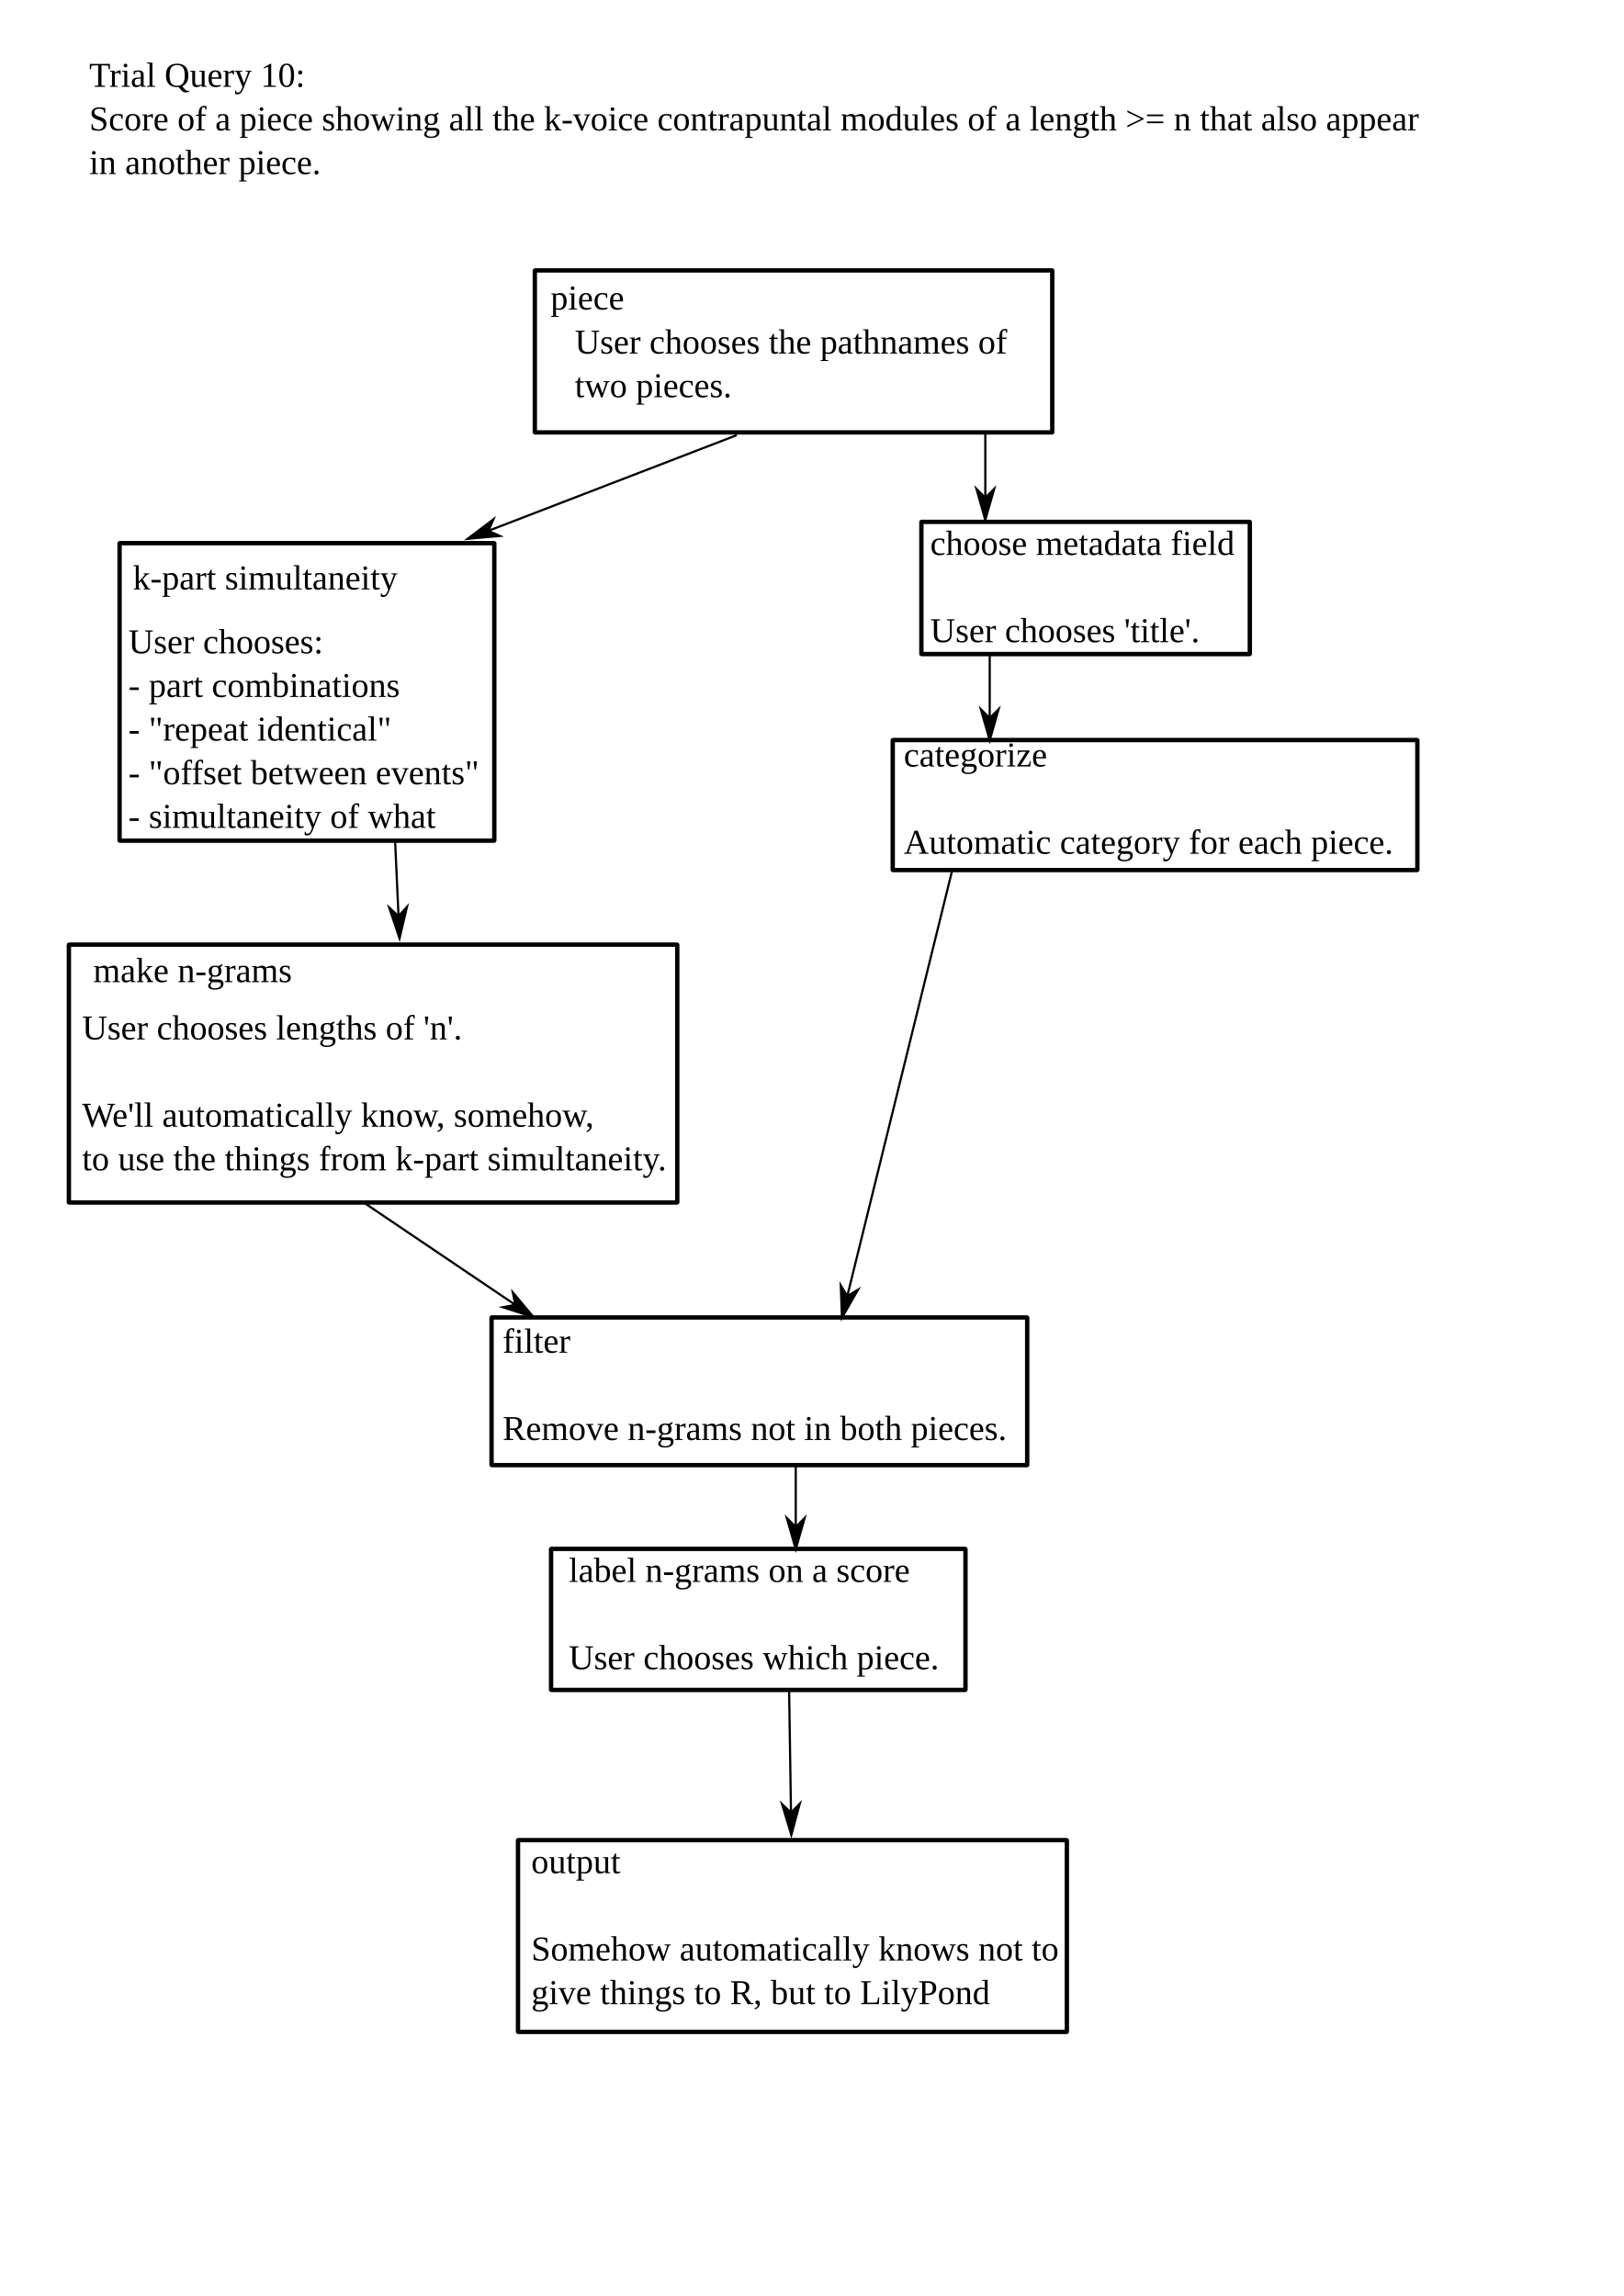
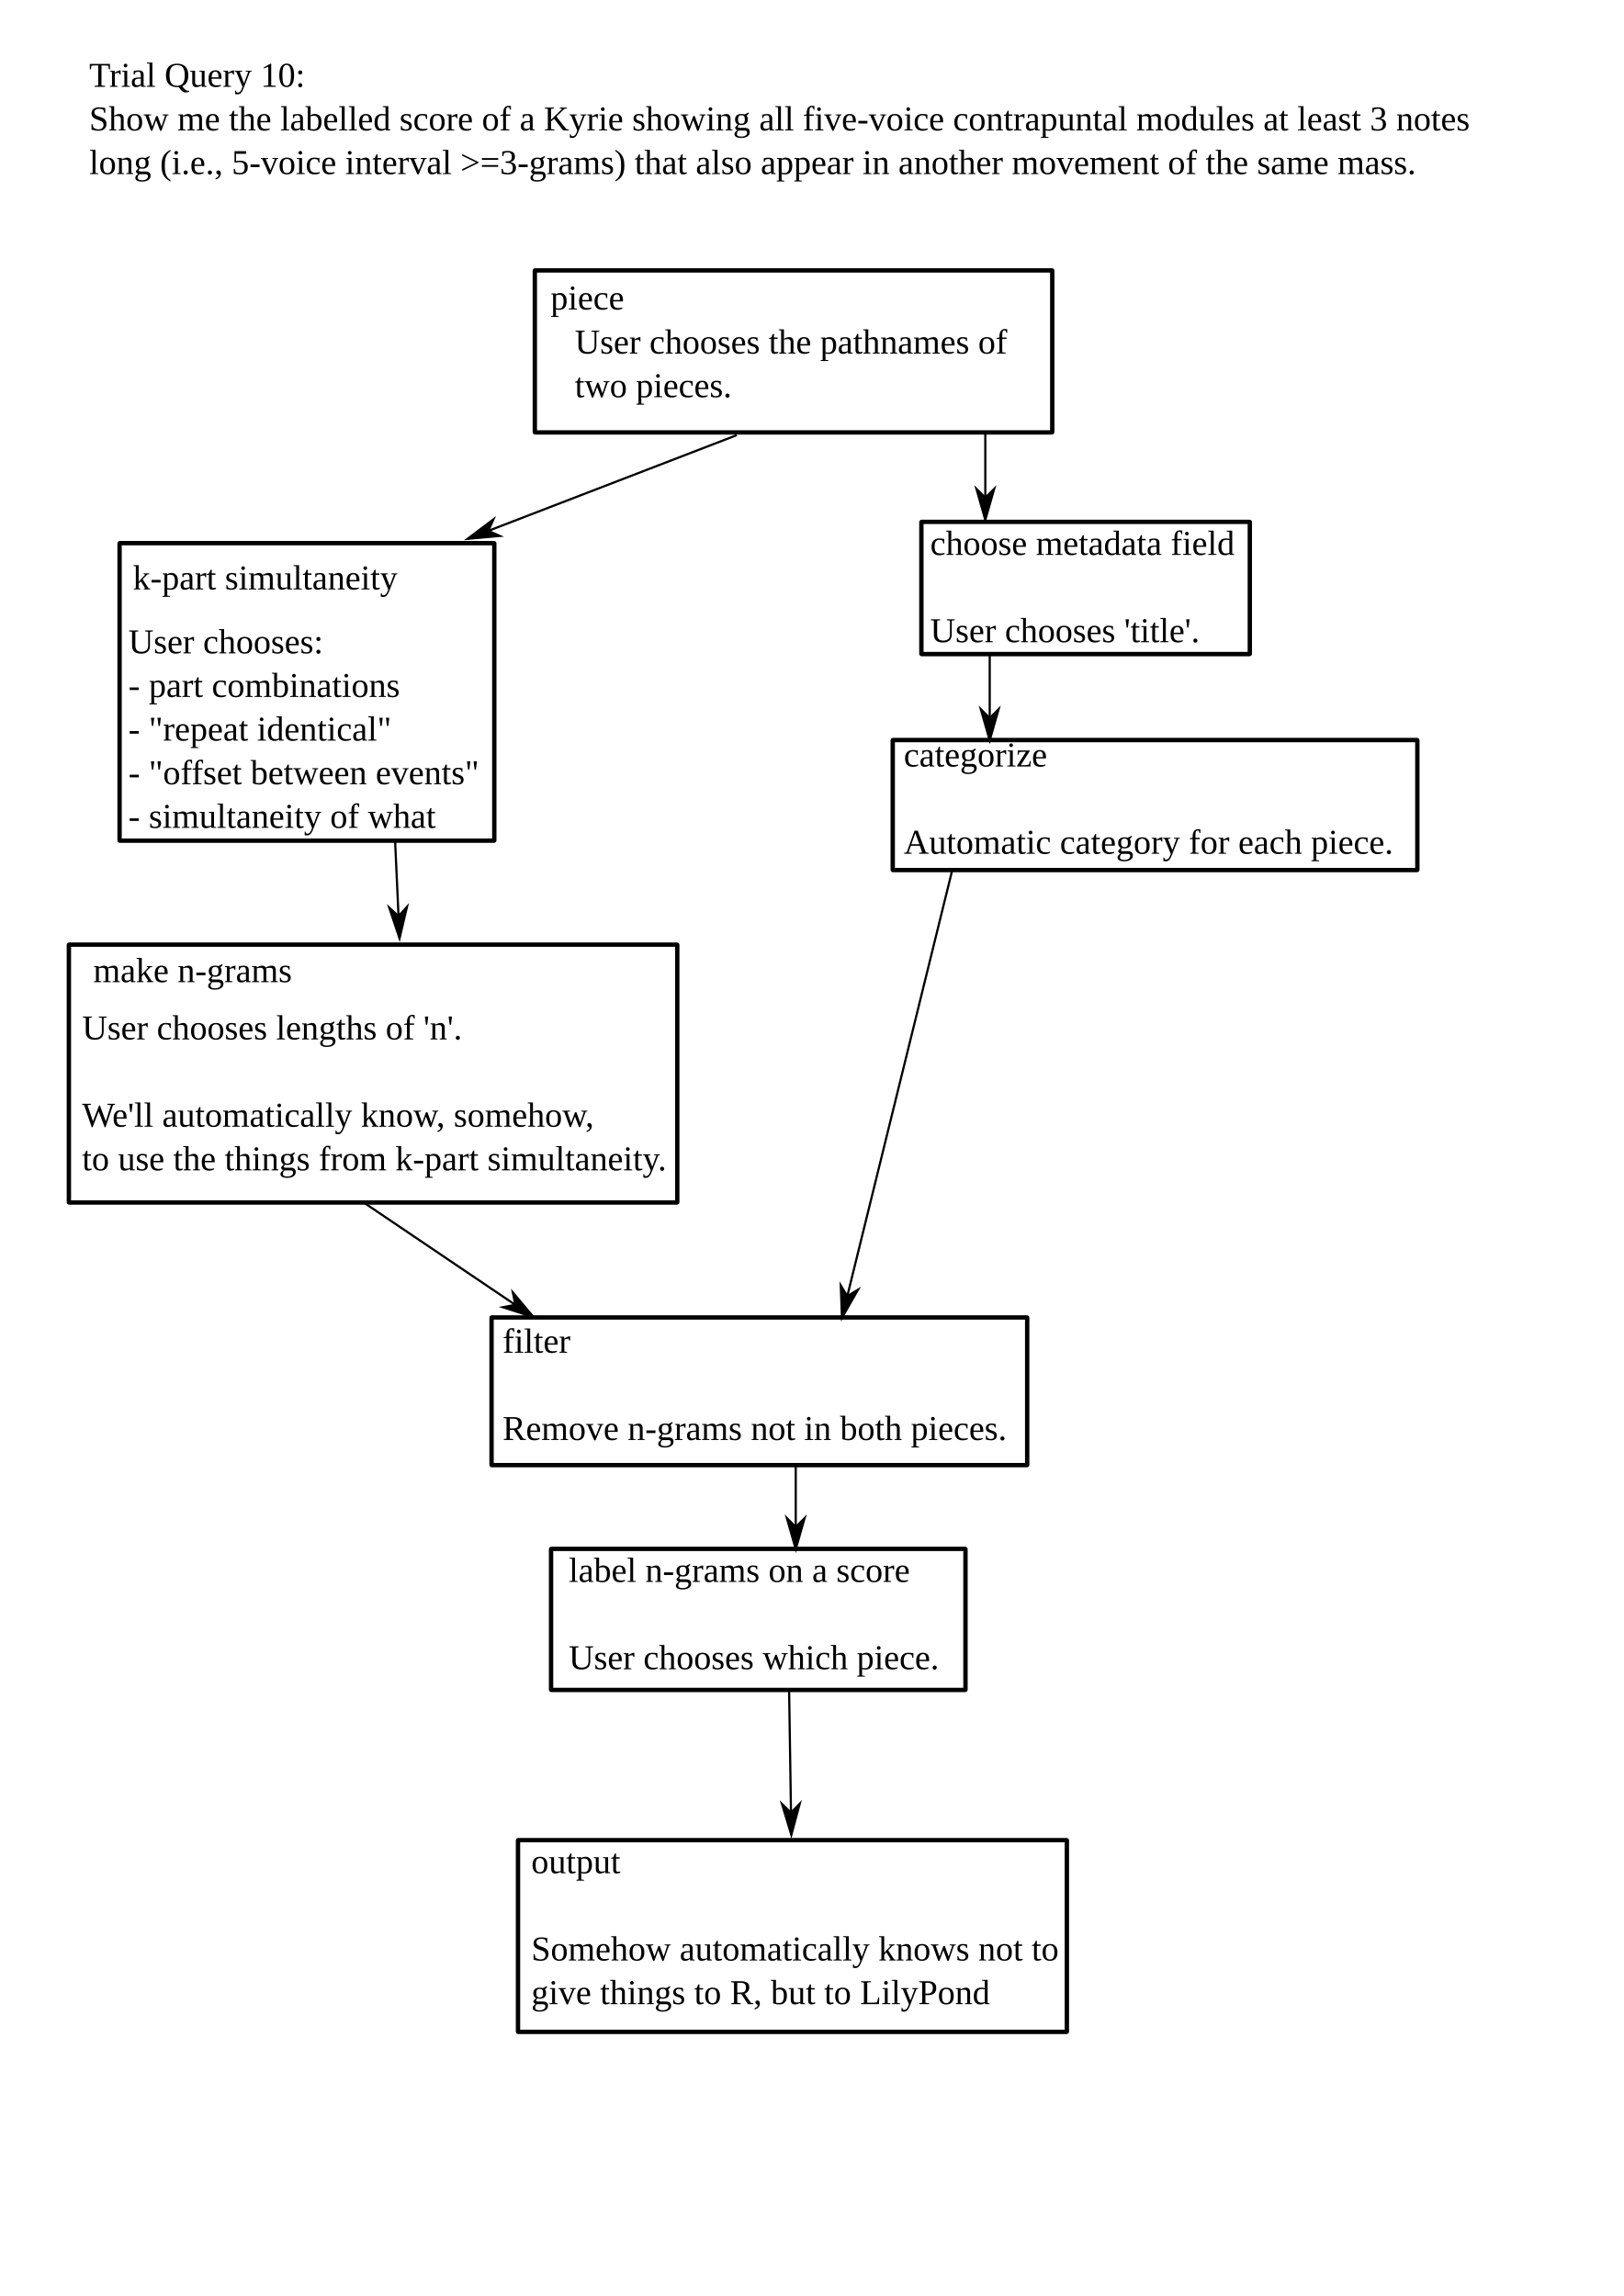
<svg xmlns="http://www.w3.org/2000/svg" width="744.094" height="1052.362" id="svg2" version="1.1">
  <defs id="defs4">
    <marker orient="auto" refY="0" refX="0" id="Arrow1Lend" style="overflow:visible">
      <path id="path3959" d="M 0,0 5,-5 -12.5,0 5,5 0,0 z" style="fill-rule:evenodd;stroke:#000000;stroke-width:1pt" transform="matrix(-0.8,0,0,-0.8,-10,0)" />
    </marker>
    <marker orient="auto" refY="0" refX="0" id="marker3072" style="overflow:visible">
      <path id="path3074" d="M 0,0 5,-5 -12.5,0 5,5 0,0 z" style="fill-rule:evenodd;stroke:#000000;stroke-width:1pt" transform="matrix(-0.8,0,0,-0.8,-10,0)" />
    </marker>
    <marker orient="auto" refY="0" refX="0" id="Arrow1Lend-6" style="overflow:visible">
      <path id="path3959-2" d="M 0,0 5,-5 -12.5,0 5,5 0,0 z" style="fill-rule:evenodd;stroke:#000000;stroke-width:1pt" transform="matrix(-0.8,0,0,-0.8,-10,0)" />
    </marker>
    <marker orient="auto" refY="0" refX="0" id="marker3099" style="overflow:visible">
      <path id="path3101" d="M 0,0 5,-5 -12.5,0 5,5 0,0 z" style="fill-rule:evenodd;stroke:#000000;stroke-width:1pt" transform="matrix(-0.8,0,0,-0.8,-10,0)" />
    </marker>
    <marker orient="auto" refY="0" refX="0" id="marker3103" style="overflow:visible">
      <path id="path3105" d="M 0,0 5,-5 -12.5,0 5,5 0,0 z" style="fill-rule:evenodd;stroke:#000000;stroke-width:1pt" transform="matrix(-0.8,0,0,-0.8,-10,0)" />
    </marker>
  </defs>
  <g id="layer1">
    <text xml:space="preserve" style="font-size:16px;font-style:normal;font-variant:normal;font-weight:normal;font-stretch:normal;line-height:125%;letter-spacing:0px;word-spacing:0px;fill:#000000;fill-opacity:1;stroke:none;font-family:Liberation Serif;-inkscape-font-specification:Liberation Serif" x="40.867" y="39.78" id="text2985">
      <tspan id="tspan2987" x="40.867" y="39.78">Trial Query 10:</tspan>
-       <tspan x="40.867" y="59.78" id="tspan6233">Score of a piece showing all the k-voice contrapuntal modules of a length &gt;= n that also appear</tspan>
-       <tspan x="40.867" y="79.78" id="tspan8754">in another piece.</tspan>
+       <tspan x="40.867" y="59.78" id="tspan8754">Show me the labelled score of a Kyrie showing all five-voice contrapuntal modules at least 3 notes</tspan>
+       <tspan x="40.867" y="79.78" id="tspan3064">long (i.e., 5-voice interval &gt;=3-grams) that also appear in another movement of the same mass.</tspan>
    </text>
    <g id="g3139" transform="translate(-35.59747,40.04217)">
      <rect ry="0.135" y="83.892" x="280.693" height="74.256" width="237.118" id="rect2985" style="fill:none;stroke:#000000;stroke-width:2;stroke-miterlimit:4;stroke-opacity:1;stroke-dasharray:none;stroke-dashoffset:0" />
      <text id="text2987" y="101.809" x="287.893" style="font-size:16px;font-style:normal;font-variant:normal;font-weight:normal;font-stretch:normal;line-height:125%;letter-spacing:0px;word-spacing:0px;fill:#000000;fill-opacity:1;stroke:none;font-family:Liberation Serif;-inkscape-font-specification:Liberation Serif" xml:space="preserve">
        <tspan y="101.809" x="287.893" id="tspan2989-7">piece</tspan>
      </text>
      <text id="text3029" y="122.012" x="299.005" style="font-size:16px;font-style:normal;font-variant:normal;font-weight:normal;font-stretch:normal;line-height:125%;letter-spacing:0px;word-spacing:0px;fill:#000000;fill-opacity:1;stroke:none;font-family:Liberation Serif;-inkscape-font-specification:Liberation Serif" xml:space="preserve">
        <tspan id="tspan3033" y="122.012" x="299.005">User chooses the pathnames of</tspan>
        <tspan y="142.012" x="299.005" id="tspan5023">two pieces.</tspan>
      </text>
    </g>
    <g id="g3119" transform="translate(-1.7703,67.33504)">
      <rect ry="0.135" y="181.611" x="56.569" height="136.371" width="171.726" id="rect3005" style="fill:none;stroke:#000000;stroke-width:2;stroke-miterlimit:4;stroke-opacity:1;stroke-dasharray:none;stroke-dashoffset:0" />
      <text id="text3007" y="202.824" x="62.629" style="font-size:16px;font-style:normal;font-variant:normal;font-weight:normal;font-stretch:normal;line-height:125%;letter-spacing:0px;word-spacing:0px;fill:#000000;fill-opacity:1;stroke:none;font-family:Liberation Serif;-inkscape-font-specification:Liberation Serif" xml:space="preserve">
        <tspan y="202.824" x="62.629" id="tspan3009">k-part simultaneity</tspan>
      </text>
      <text id="text3049" y="232.118" x="60.609" style="font-size:16px;font-style:normal;font-variant:normal;font-weight:normal;font-stretch:normal;line-height:125%;letter-spacing:0px;word-spacing:0px;fill:#000000;fill-opacity:1;stroke:none;font-family:Liberation Serif;-inkscape-font-specification:Liberation Serif" xml:space="preserve">
        <tspan y="232.118" x="60.609" id="tspan3051">User chooses:</tspan>
        <tspan id="tspan3053" y="252.118" x="60.609">- part combinations</tspan>
        <tspan id="tspan3055" y="272.118" x="60.609">- "repeat identical"</tspan>
        <tspan id="tspan3057" y="292.118" x="60.609">- "offset between events"</tspan>
        <tspan y="312.118" x="60.609" id="tspan5247">- simultaneity of what</tspan>
      </text>
    </g>
    <g id="g3109" transform="translate(-38.13579,81.65992)">
      <rect ry="0.135" y="351.316" x="69.701" height="118.188" width="278.802" id="rect3011" style="fill:none;stroke:#000000;stroke-width:2;stroke-miterlimit:4;stroke-opacity:1;stroke-dasharray:none;stroke-dashoffset:0" />
      <text id="text3013" y="368.489" x="80.873" style="font-size:16px;font-style:normal;font-variant:normal;font-weight:normal;font-stretch:normal;line-height:125%;letter-spacing:0px;word-spacing:0px;fill:#000000;fill-opacity:1;stroke:none;font-family:Liberation Serif;-inkscape-font-specification:Liberation Serif" xml:space="preserve">
        <tspan y="368.489" x="80.873" id="tspan3015">make n-grams</tspan>
      </text>
      <text id="text3059" y="394.753" x="75.761" style="font-size:16px;font-style:normal;font-variant:normal;font-weight:normal;font-stretch:normal;line-height:125%;letter-spacing:0px;word-spacing:0px;fill:#000000;fill-opacity:1;stroke:none;font-family:Liberation Serif;-inkscape-font-specification:Liberation Serif" xml:space="preserve">
        <tspan y="394.753" x="75.761" id="tspan3061">User chooses lengths of 'n'.</tspan>
        <tspan id="tspan3063" y="414.753" x="75.761" />
        <tspan id="tspan3065" y="434.753" x="75.761">We'll automatically know, somehow,</tspan>
        <tspan id="tspan3067" y="454.753" x="75.761">to use the things from k-part simultaneity.</tspan>
      </text>
    </g>
    <path style="fill:none;stroke:#000000;stroke-width:1px;stroke-linecap:butt;stroke-linejoin:miter;stroke-opacity:1;marker-end:url(#Arrow1Lend)" d="M 337.641,199.448 214.402,246.925" id="path3147" />
    <path style="fill:none;stroke:#000000;stroke-width:1px;stroke-linecap:butt;stroke-linejoin:miter;stroke-opacity:1;marker-end:url(#Arrow1Lend)" d="m 181.067,385.499 2.02,44.447" id="path3149" />
    <g id="g3092" transform="translate(-43.43655,95.11427)">
      <rect ry="0.135" y="748.306" x="280.822" height="87.883" width="251.528" id="rect3023" style="fill:none;stroke:#000000;stroke-width:2;stroke-miterlimit:4;stroke-opacity:1;stroke-dasharray:none;stroke-dashoffset:0" />
      <text id="text3025" y="763.459" x="286.883" style="font-size:16px;font-style:normal;font-variant:normal;font-weight:normal;font-stretch:normal;line-height:125%;letter-spacing:0px;word-spacing:0px;fill:#000000;fill-opacity:1;stroke:none;font-family:Liberation Serif;-inkscape-font-specification:Liberation Serif" xml:space="preserve">
        <tspan y="763.459" x="286.883" id="tspan3027">output</tspan>
        <tspan y="783.459" x="286.883" id="tspan10320" />
        <tspan y="803.459" x="286.883" id="tspan10322">Somehow automatically knows not to</tspan>
        <tspan y="823.459" x="286.883" id="tspan10324">give things to R, but to LilyPond</tspan>
      </text>
    </g>
    <path style="fill:none;stroke:#000000;stroke-width:1px;stroke-linecap:butt;stroke-linejoin:miter;stroke-opacity:1;marker-end:url(#marker3103)" d="m 361.635,775.235 1.01,65.66" id="path5303" />
    <path style="fill:none;stroke:#000000;stroke-width:1px;stroke-linecap:butt;stroke-linejoin:miter;stroke-opacity:1;marker-end:url(#marker3103)" d="m 166.675,551.164 77.782,52.528" id="path5875" />
    <g id="g8783" transform="translate(-9.091373,-6.060915)">
      <text id="text8756" y="260.403" x="435.376" style="font-size:16px;font-style:normal;font-variant:normal;font-weight:normal;font-stretch:normal;line-height:125%;letter-spacing:0px;word-spacing:0px;fill:#000000;fill-opacity:1;stroke:none;font-family:Liberation Serif;-inkscape-font-specification:Liberation Serif" xml:space="preserve">
        <tspan y="260.403" x="435.376" id="tspan8758">choose metadata field</tspan>
        <tspan id="tspan8760" y="280.403" x="435.376" />
        <tspan id="tspan8762" y="300.403" x="435.376">User chooses 'title'.</tspan>
      </text>
      <rect ry="0.135" y="245.25" x="431.335" height="60.609" width="150.513" id="rect8772" style="fill:none;stroke:#000000;stroke-width:2;stroke-miterlimit:4;stroke-opacity:1;stroke-dasharray:none;stroke-dashoffset:0" />
    </g>
    <g id="g8776" transform="translate(-35.35534,-23.23351)">
      <text id="text8764" y="374.55" x="449.518" style="font-size:16px;font-style:normal;font-variant:normal;font-weight:normal;font-stretch:normal;line-height:125%;letter-spacing:0px;word-spacing:0px;fill:#000000;fill-opacity:1;stroke:none;font-family:Liberation Serif;-inkscape-font-specification:Liberation Serif" xml:space="preserve">
        <tspan y="374.55" x="449.518" id="tspan8766">categorize</tspan>
        <tspan id="tspan8768" y="394.55" x="449.518" />
        <tspan id="tspan8770" y="414.55" x="449.518">Automatic category for each piece.</tspan>
      </text>
      <rect ry="0.135" y="362.428" x="444.467" height="59.599" width="240.416" id="rect8774" style="fill:none;stroke:#000000;stroke-width:2;stroke-miterlimit:4;stroke-opacity:1;stroke-dasharray:none;stroke-dashoffset:0" />
    </g>
    <path style="fill:none;stroke:#000000;stroke-width:1px;stroke-linecap:butt;stroke-linejoin:miter;stroke-opacity:1;marker-end:url(#marker3103)" d="m 451.538,197.773 0,40.406" id="path8790" />
    <path style="fill:none;stroke:#000000;stroke-width:1px;stroke-linecap:butt;stroke-linejoin:miter;stroke-opacity:1;marker-end:url(#marker3103)" d="m 453.558,299.799 0,39.396" id="path8792" />
    <g id="g9912" transform="translate(4.04061,1.010153)">
      <text id="text9902" y="619.007" x="226.274" style="font-size:16px;font-style:normal;font-variant:normal;font-weight:normal;font-stretch:normal;line-height:125%;letter-spacing:0px;word-spacing:0px;fill:#000000;fill-opacity:1;stroke:none;font-family:Liberation Serif;-inkscape-font-specification:Liberation Serif" xml:space="preserve">
        <tspan y="619.007" x="226.274" id="tspan9904">filter</tspan>
        <tspan id="tspan9906" y="639.007" x="226.274" />
        <tspan id="tspan9908" y="659.007" x="226.274">Remove n-grams not in both pieces.</tspan>
      </text>
      <rect ry="0.135" y="602.844" x="221.223" height="67.68" width="245.467" id="rect9910" style="fill:none;stroke:#000000;stroke-width:2;stroke-miterlimit:4;stroke-opacity:1;stroke-dasharray:none;stroke-dashoffset:0" />
    </g>
    <path style="fill:none;stroke:#000000;stroke-width:1px;stroke-linecap:butt;stroke-linejoin:miter;stroke-opacity:1;marker-end:url(#marker3103)" d="M 436.386,398.793 385.878,603.854" id="path9919" />
    <g id="g10121" transform="translate(5.050763,12.12183)">
      <text id="text10111" y="712.951" x="255.569" style="font-size:16px;font-style:normal;font-variant:normal;font-weight:normal;font-stretch:normal;line-height:125%;letter-spacing:0px;word-spacing:0px;fill:#000000;fill-opacity:1;stroke:none;font-family:Liberation Serif;-inkscape-font-specification:Liberation Serif" xml:space="preserve">
        <tspan y="712.951" x="255.569" id="tspan10113">label n-grams on a score</tspan>
        <tspan id="tspan10115" y="732.951" x="255.569" />
        <tspan id="tspan10117" y="752.951" x="255.569">User chooses which piece.</tspan>
      </text>
      <rect ry="0.135" y="697.799" x="247.487" height="64.65" width="189.909" id="rect10119" style="fill:none;stroke:#000000;stroke-width:2;stroke-miterlimit:4;stroke-opacity:1;stroke-dasharray:none;stroke-dashoffset:0" />
    </g>
    <path style="fill:none;stroke:#000000;stroke-width:1px;stroke-linecap:butt;stroke-linejoin:miter;stroke-opacity:1;marker-end:url(#marker3103)" d="m 364.665,671.535 0,38.386" id="path10128" />
  </g>
</svg>
